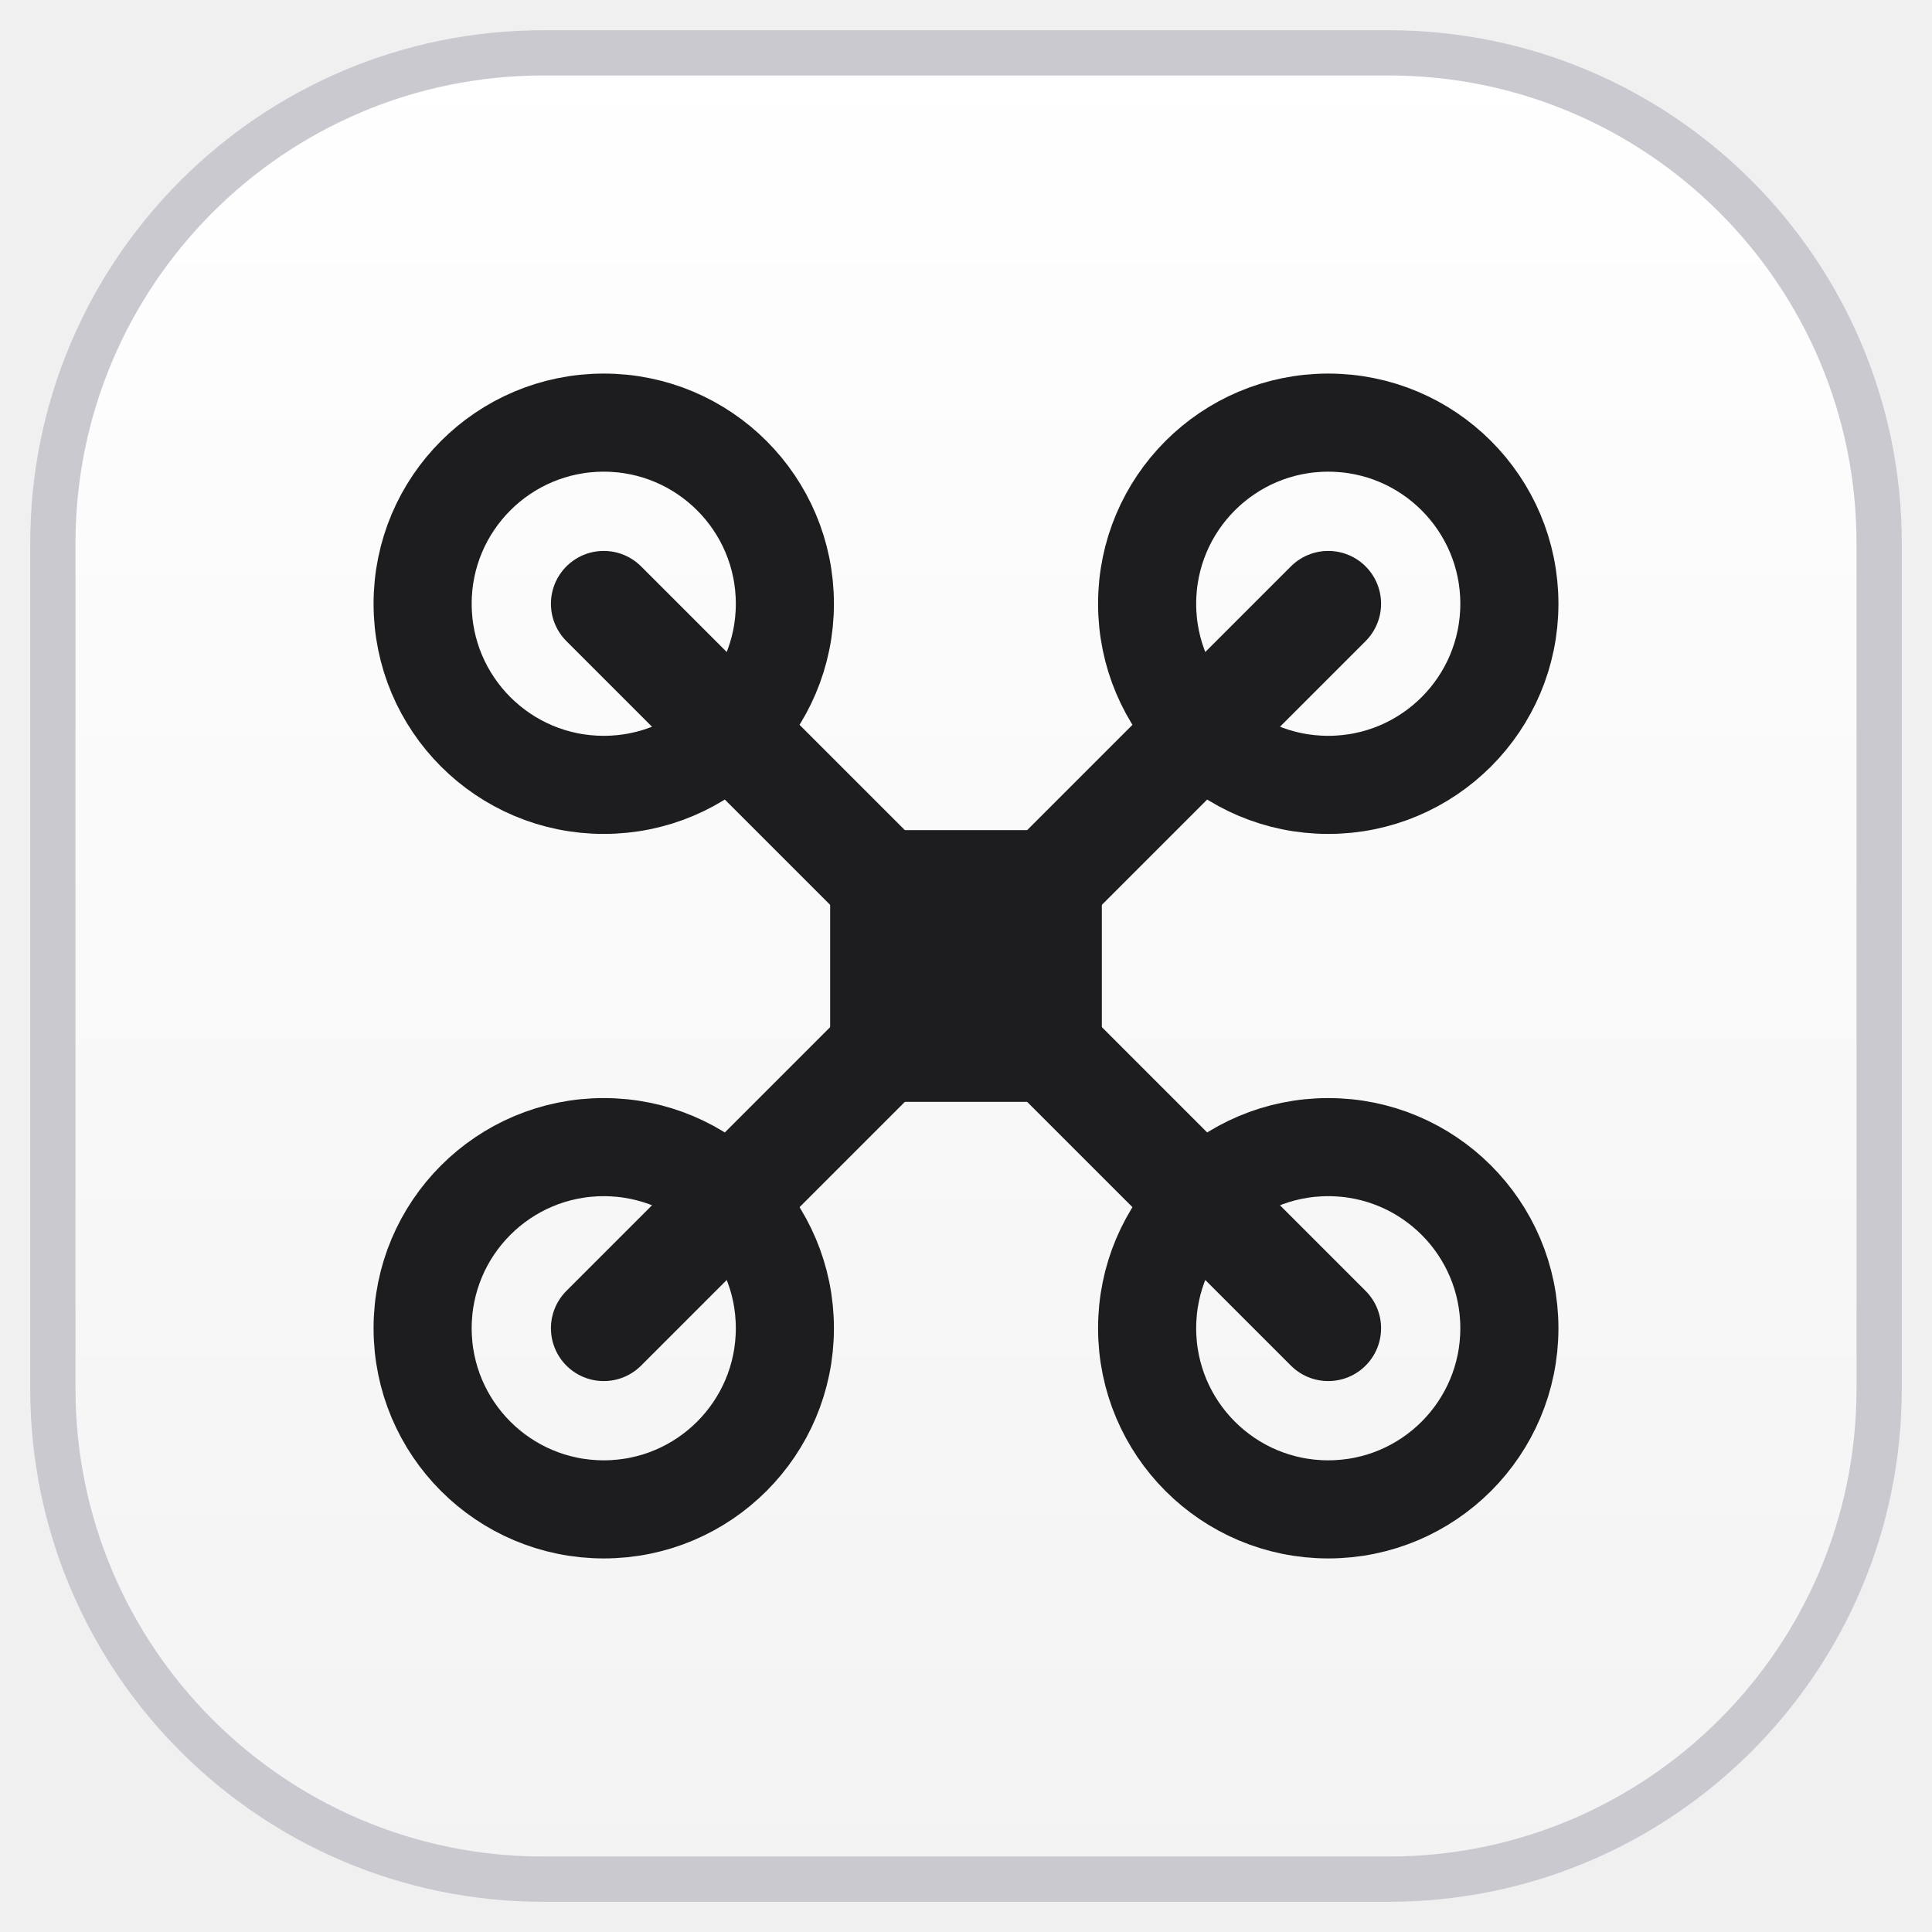
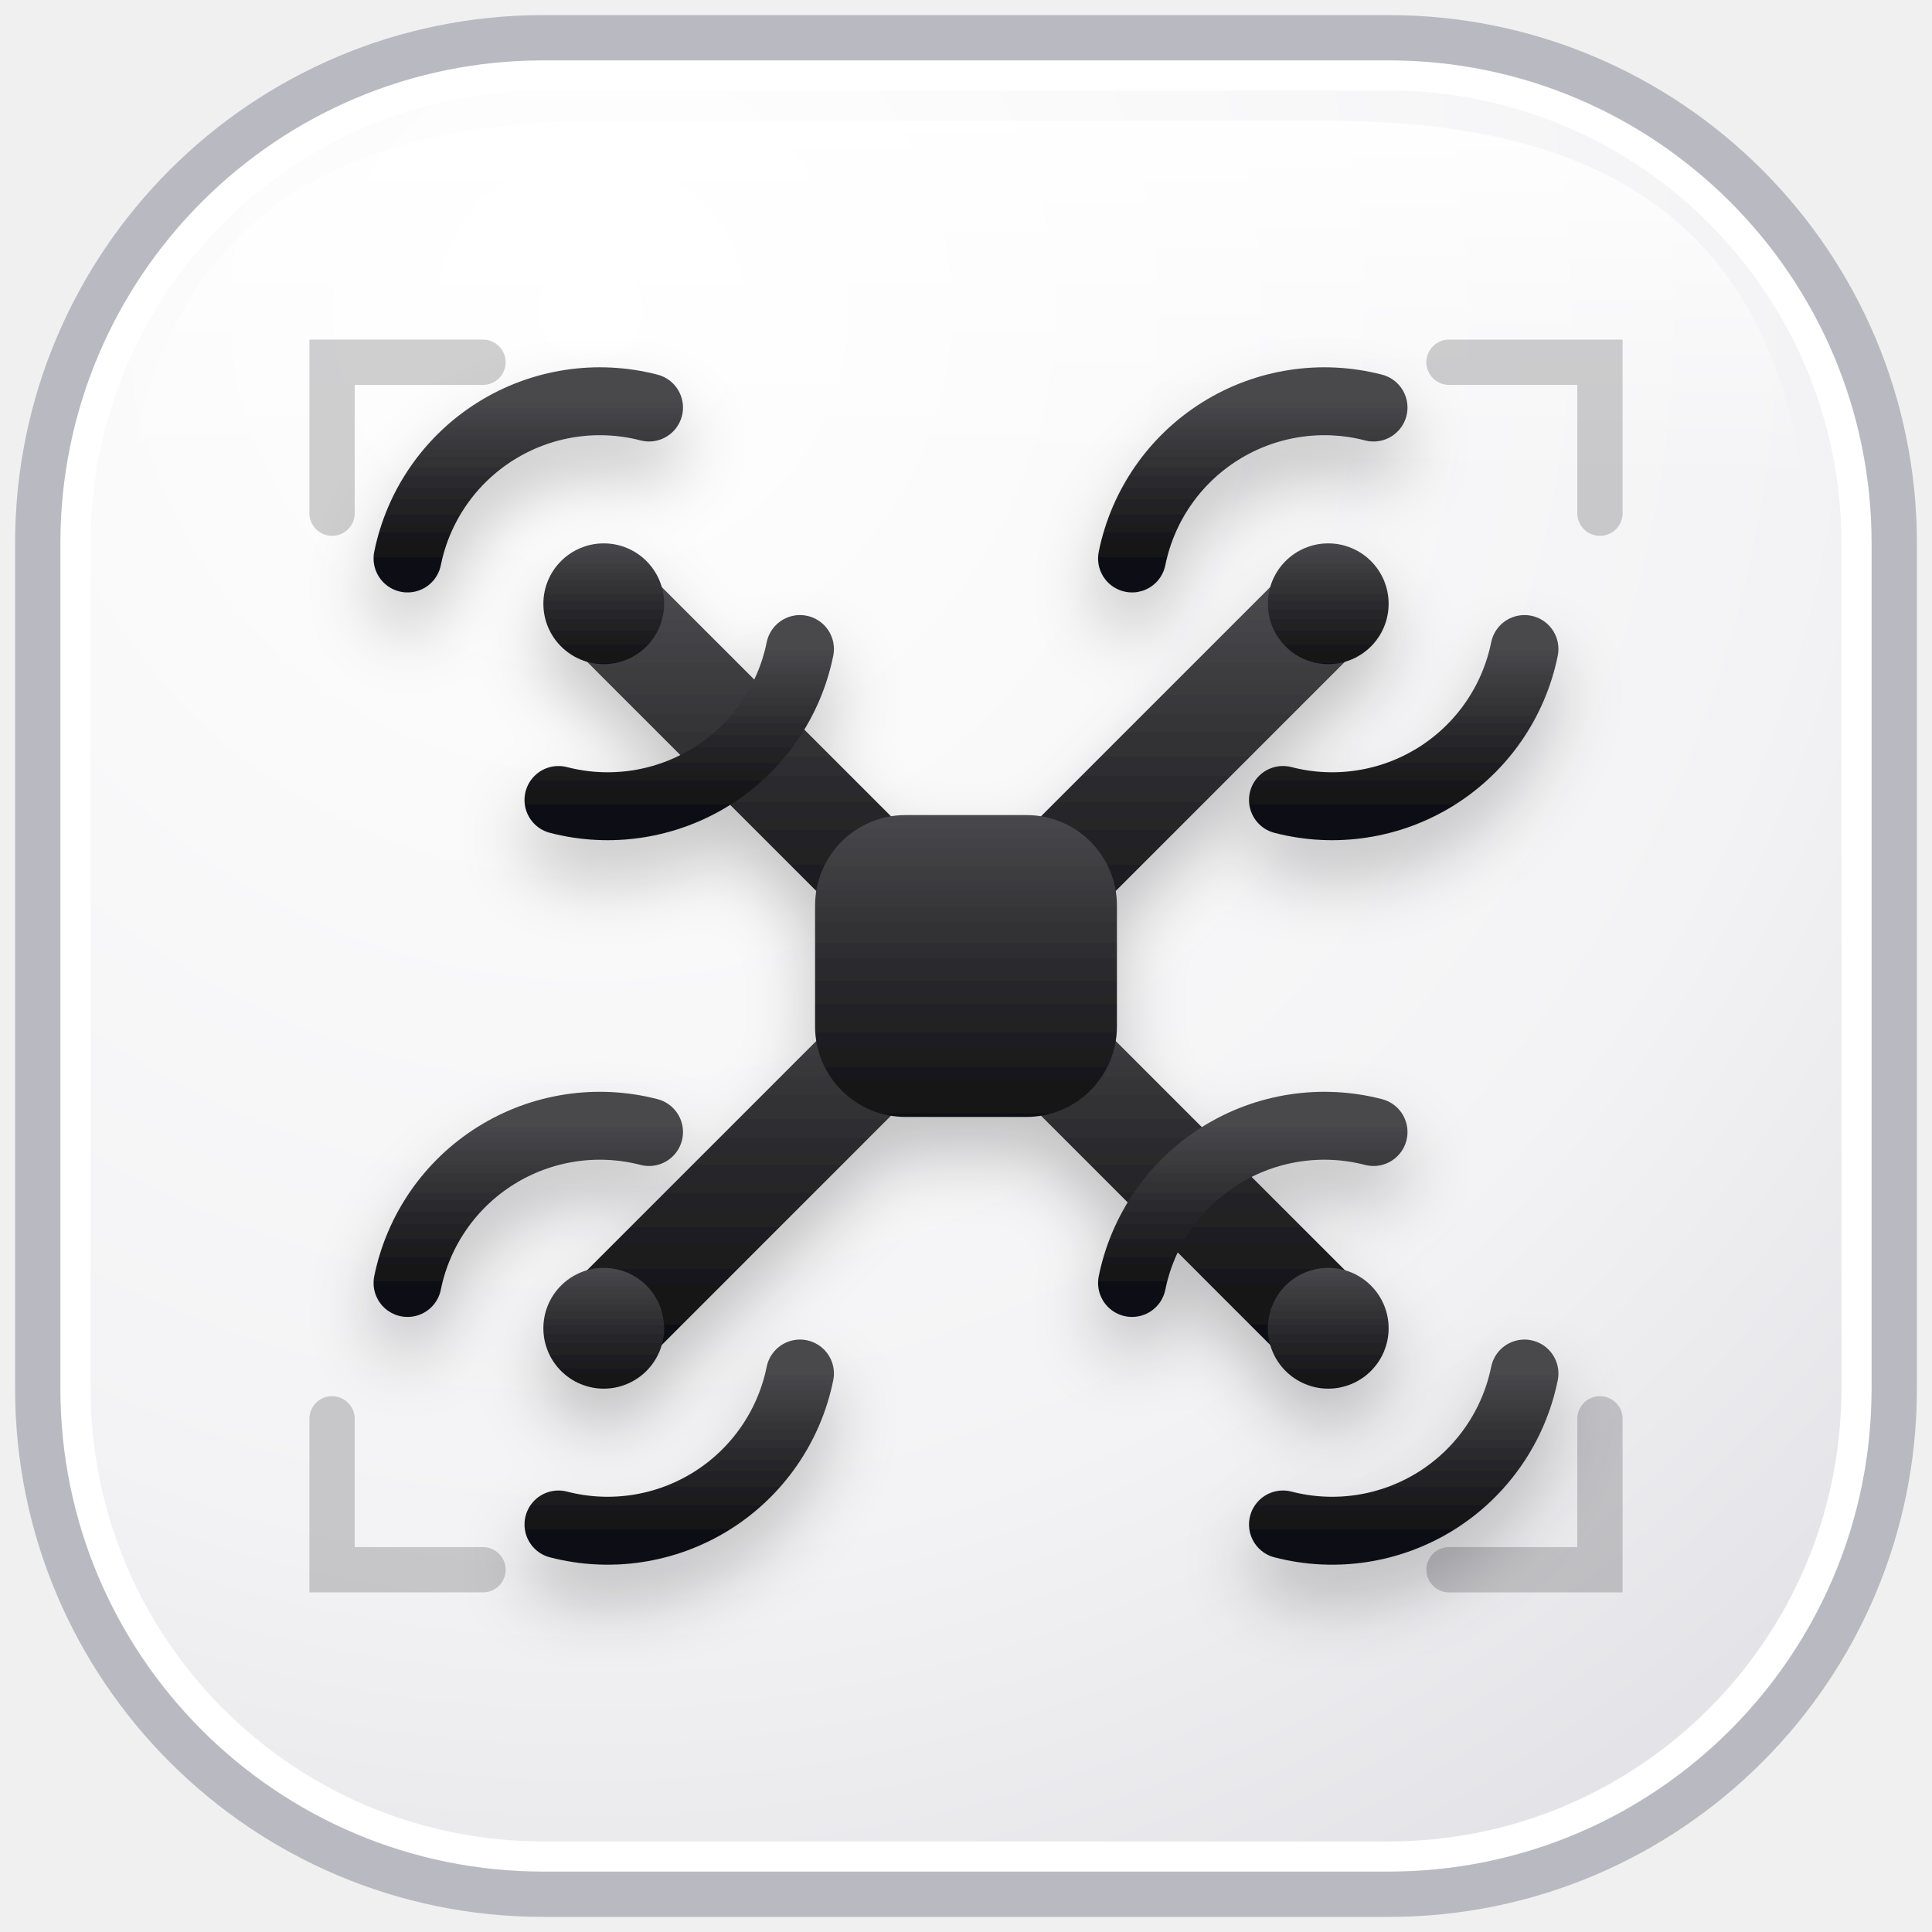
<svg xmlns="http://www.w3.org/2000/svg" viewBox="0 0 128 128" width="128" height="128">
  <defs>
-     <linearGradient id="gcu" x1="0" y1="0" x2="0" y2="1">
+     <radialGradient id="tilecu" cx="0.3" cy="0.15" r="1.1">
      <stop offset="0" stop-color="#ffffff" />
-       <stop offset="1" stop-color="#f3f3f4" />
+       <stop offset="0.6" stop-color="#f3f3f5" />
+       <stop offset="1" stop-color="#dcdce1" />
+     </radialGradient>
+     <linearGradient id="glyphcu" x1="0" y1="0" x2="0" y2="1">
+       <stop offset="0" stop-color="#48484c" />
+       <stop offset="0.5" stop-color="#2b2b2e" />
+       <stop offset="1" stop-color="#111113" />
    </linearGradient>
+     <linearGradient id="sheencu" x1="0" y1="0" x2="0" y2="1">
+       <stop offset="0" stop-color="#ffffff" stop-opacity="0.9" />
+       <stop offset="0.5" stop-color="#ffffff" stop-opacity="0" />
+     </linearGradient>
+     <filter id="liftcu" x="-20%" y="-20%" width="140%" height="140%">
+       <feDropShadow dx="0" dy="2.5" stdDeviation="2.2" flood-color="#000000" flood-opacity="0.22" />
+     </filter>
  </defs>
-   <rect x="2" y="2" width="124" height="124" rx="34" fill="url(#gcu)" />
-   <rect x="3.5" y="3.5" width="121" height="121" rx="32.5" fill="none" stroke="#c9c9cf" stroke-width="3" />
-   <path d="M64 64 L40 40" fill="none" stroke="#1d1d1f" stroke-width="7" stroke-linecap="round" stroke-linejoin="round" />
-   <path d="M64 64 L88 40" fill="none" stroke="#1d1d1f" stroke-width="7" stroke-linecap="round" stroke-linejoin="round" />
-   <path d="M64 64 L40 88" fill="none" stroke="#1d1d1f" stroke-width="7" stroke-linecap="round" stroke-linejoin="round" />
-   <path d="M64 64 L88 88" fill="none" stroke="#1d1d1f" stroke-width="7" stroke-linecap="round" stroke-linejoin="round" />
-   <circle cx="40" cy="40" r="12" fill="none" stroke="#1d1d1f" stroke-width="6.5" stroke-linecap="round" stroke-linejoin="round" />
-   <circle cx="88" cy="40" r="12" fill="none" stroke="#1d1d1f" stroke-width="6.5" stroke-linecap="round" stroke-linejoin="round" />
-   <circle cx="40" cy="88" r="12" fill="none" stroke="#1d1d1f" stroke-width="6.5" stroke-linecap="round" stroke-linejoin="round" />
-   <circle cx="88" cy="88" r="12" fill="none" stroke="#1d1d1f" stroke-width="6.5" stroke-linecap="round" stroke-linejoin="round" />
-   <rect x="55" y="55" width="18" height="18" rx="5" fill="#1d1d1f" />
+   <rect x="2" y="2" width="124" height="124" rx="34" fill="url(#tilecu)" />
+   <path d="M8 40 C8 18 18 8 40 8 H88 C110 8 120 18 120 40 V52 C90 44 38 44 8 56 Z" fill="url(#sheencu)" />
+   <rect x="5" y="5" width="118" height="118" rx="31" fill="none" stroke="#ffffff" stroke-width="2" />
+   <rect x="2.5" y="2.5" width="123" height="123" rx="33.5" fill="none" stroke="#b9b9c1" stroke-width="3" />
+   <path d="M22 34 V24 H32" fill="none" stroke="#2b2b2e" stroke-opacity="0.22" stroke-width="3" stroke-linecap="round" />
+   <path d="M96 24 H106 V34" fill="none" stroke="#2b2b2e" stroke-opacity="0.22" stroke-width="3" stroke-linecap="round" />
+   <path d="M22 94 V104 H32" fill="none" stroke="#2b2b2e" stroke-opacity="0.22" stroke-width="3" stroke-linecap="round" />
+   <path d="M96 104 H106 V94" fill="none" stroke="#2b2b2e" stroke-opacity="0.22" stroke-width="3" stroke-linecap="round" />
+   <g filter="url(#liftcu)" fill="url(#glyphcu)" stroke="url(#glyphcu)">
+     <path d="M64 64 L40 40" fill="none" stroke-width="7" stroke-linecap="round" stroke-linejoin="round" />
+     <path d="M64 64 L88 40" fill="none" stroke-width="7" stroke-linecap="round" stroke-linejoin="round" />
+     <path d="M64 64 L40 88" fill="none" stroke-width="7" stroke-linecap="round" stroke-linejoin="round" />
+     <path d="M64 64 L88 88" fill="none" stroke-width="7" stroke-linecap="round" stroke-linejoin="round" />
+     <circle cx="40" cy="40" r="4" stroke="none" />
+     <path d="M27 37 A13 13 0 0 1 43 27" fill="none" stroke-width="4.5" stroke-linecap="round" stroke-linejoin="round" />
+     <path d="M53 43 A13 13 0 0 1 37 53" fill="none" stroke-width="4.5" stroke-linecap="round" stroke-linejoin="round" />
+     <circle cx="88" cy="40" r="4" stroke="none" />
+     <path d="M75 37 A13 13 0 0 1 91 27" fill="none" stroke-width="4.5" stroke-linecap="round" stroke-linejoin="round" />
+     <path d="M101 43 A13 13 0 0 1 85 53" fill="none" stroke-width="4.5" stroke-linecap="round" stroke-linejoin="round" />
+     <circle cx="40" cy="88" r="4" stroke="none" />
+     <path d="M27 85 A13 13 0 0 1 43 75" fill="none" stroke-width="4.5" stroke-linecap="round" stroke-linejoin="round" />
+     <path d="M53 91 A13 13 0 0 1 37 101" fill="none" stroke-width="4.5" stroke-linecap="round" stroke-linejoin="round" />
+     <circle cx="88" cy="88" r="4" stroke="none" />
+     <path d="M75 85 A13 13 0 0 1 91 75" fill="none" stroke-width="4.5" stroke-linecap="round" stroke-linejoin="round" />
+     <path d="M101 91 A13 13 0 0 1 85 101" fill="none" stroke-width="4.5" stroke-linecap="round" stroke-linejoin="round" />
+     <rect x="54" y="54" width="20" height="20" rx="6" stroke="none" />
+   </g>
</svg>
